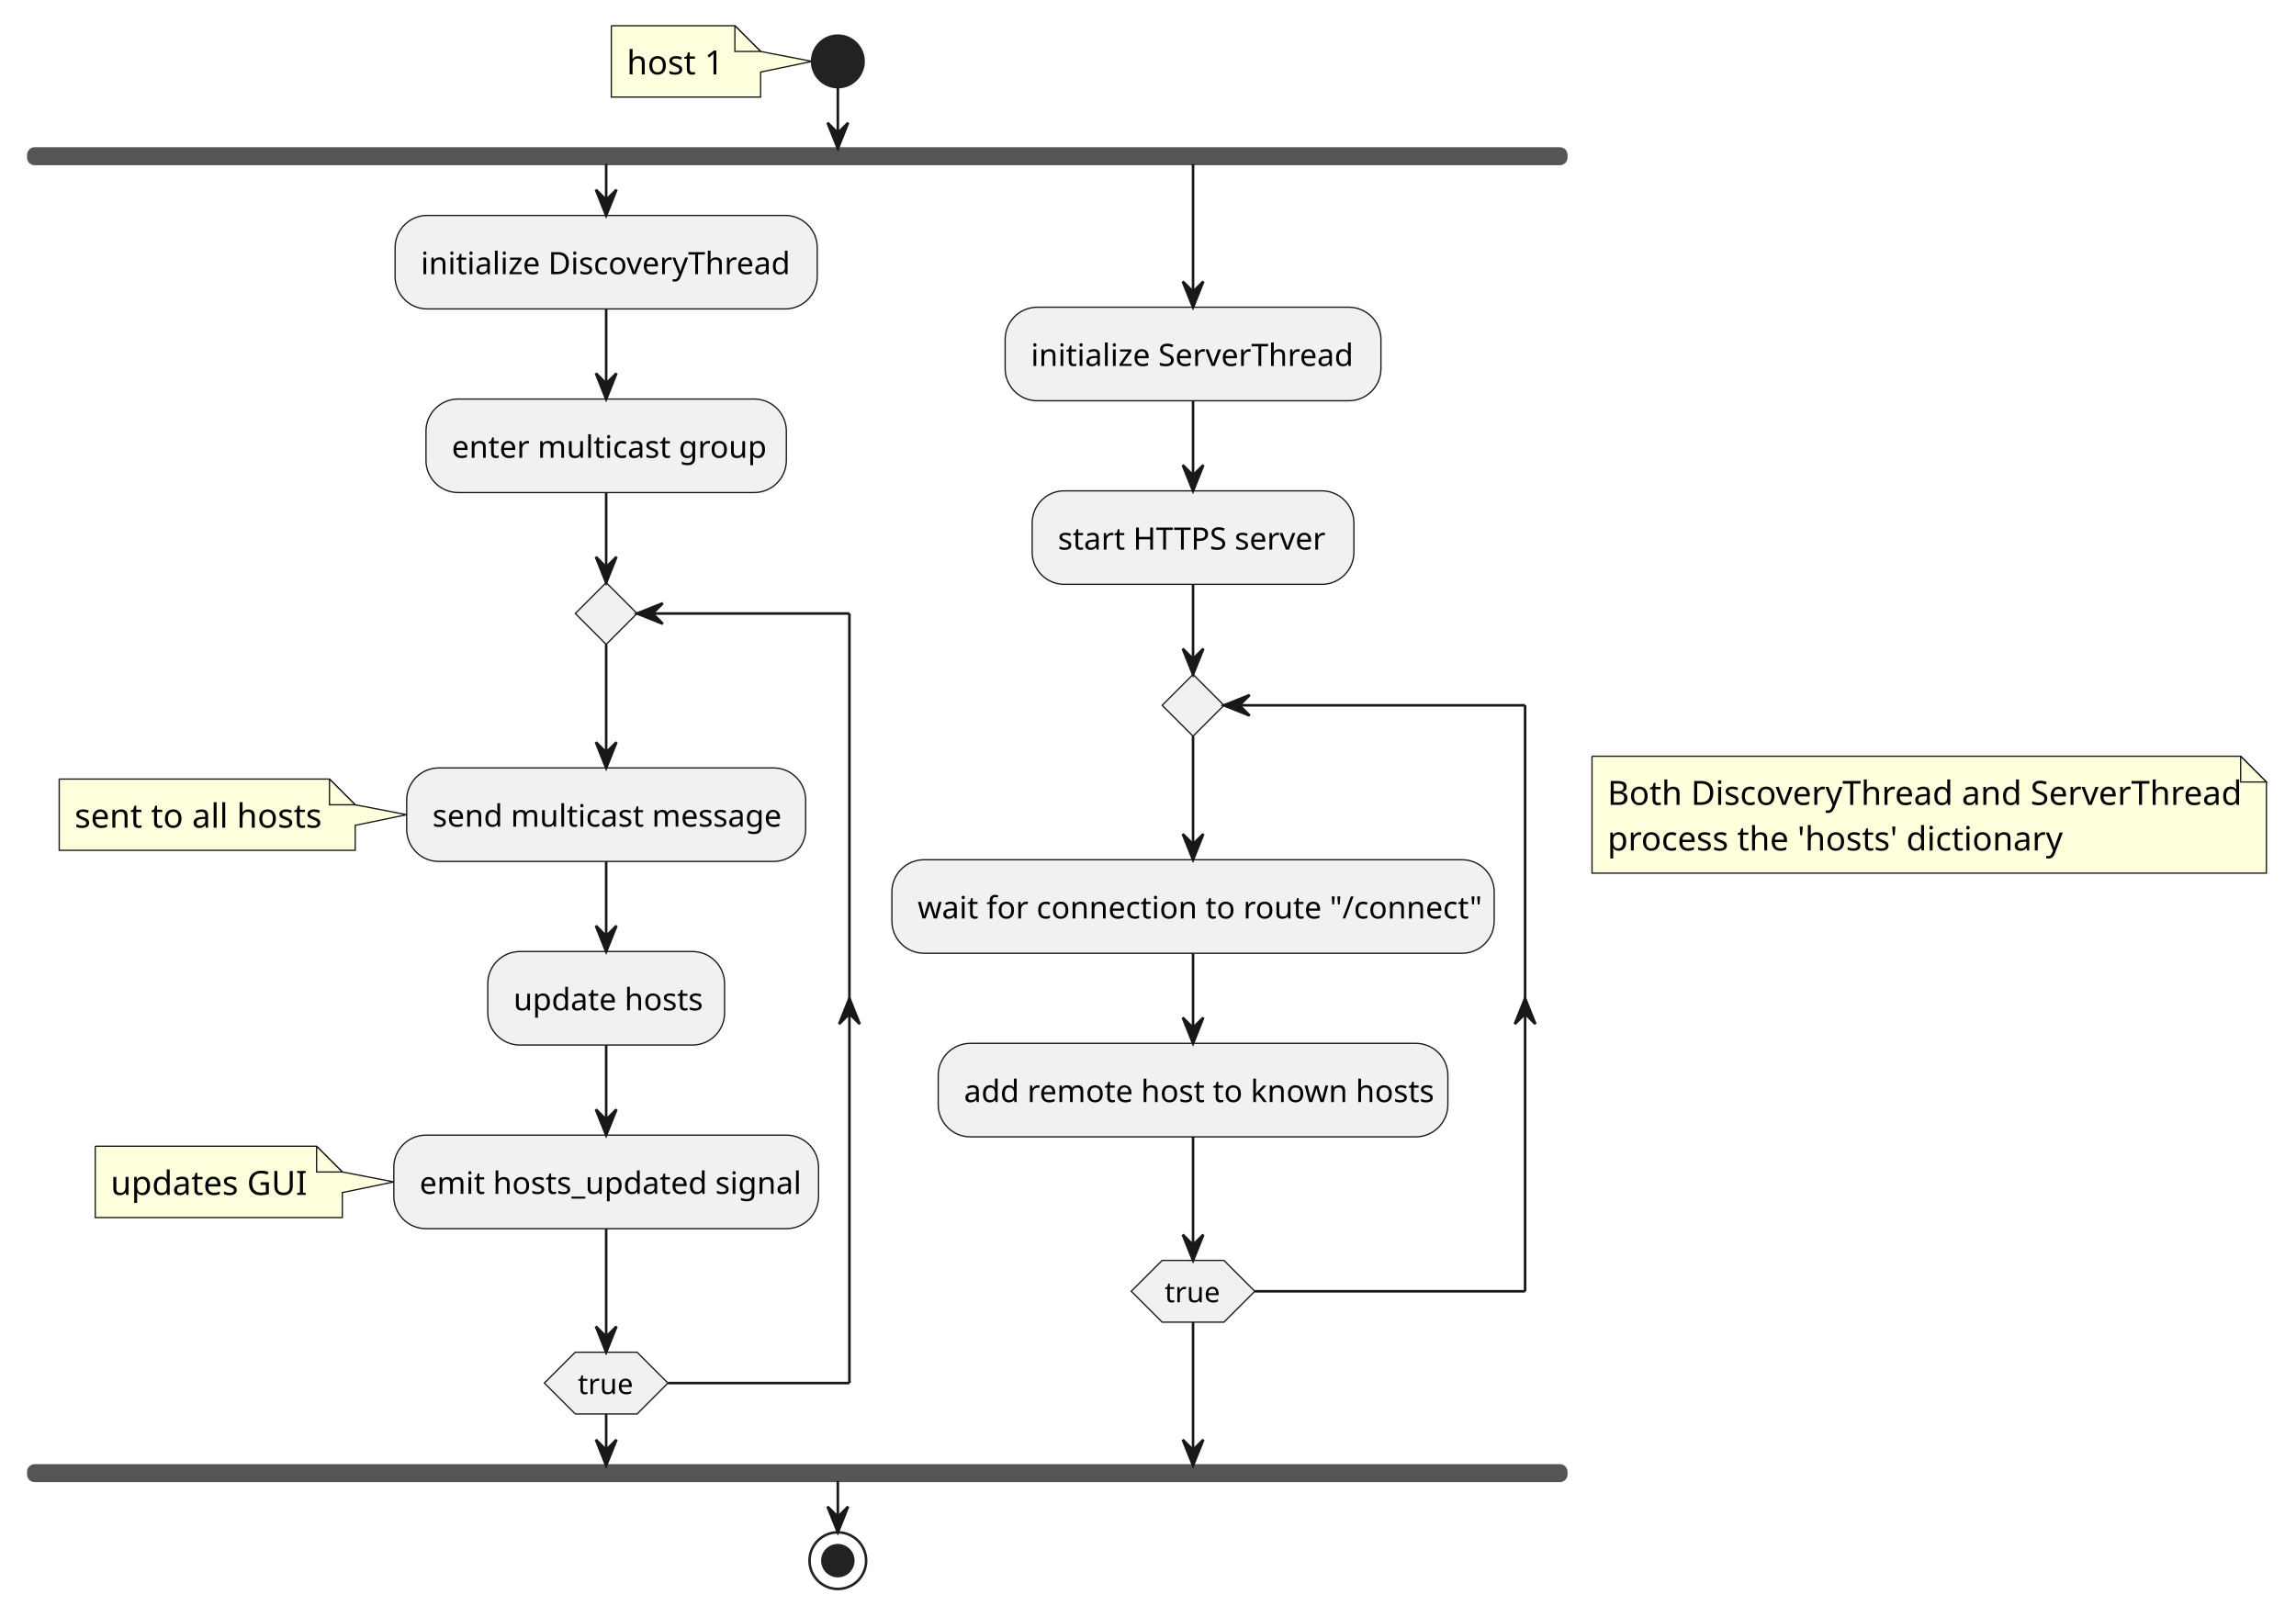
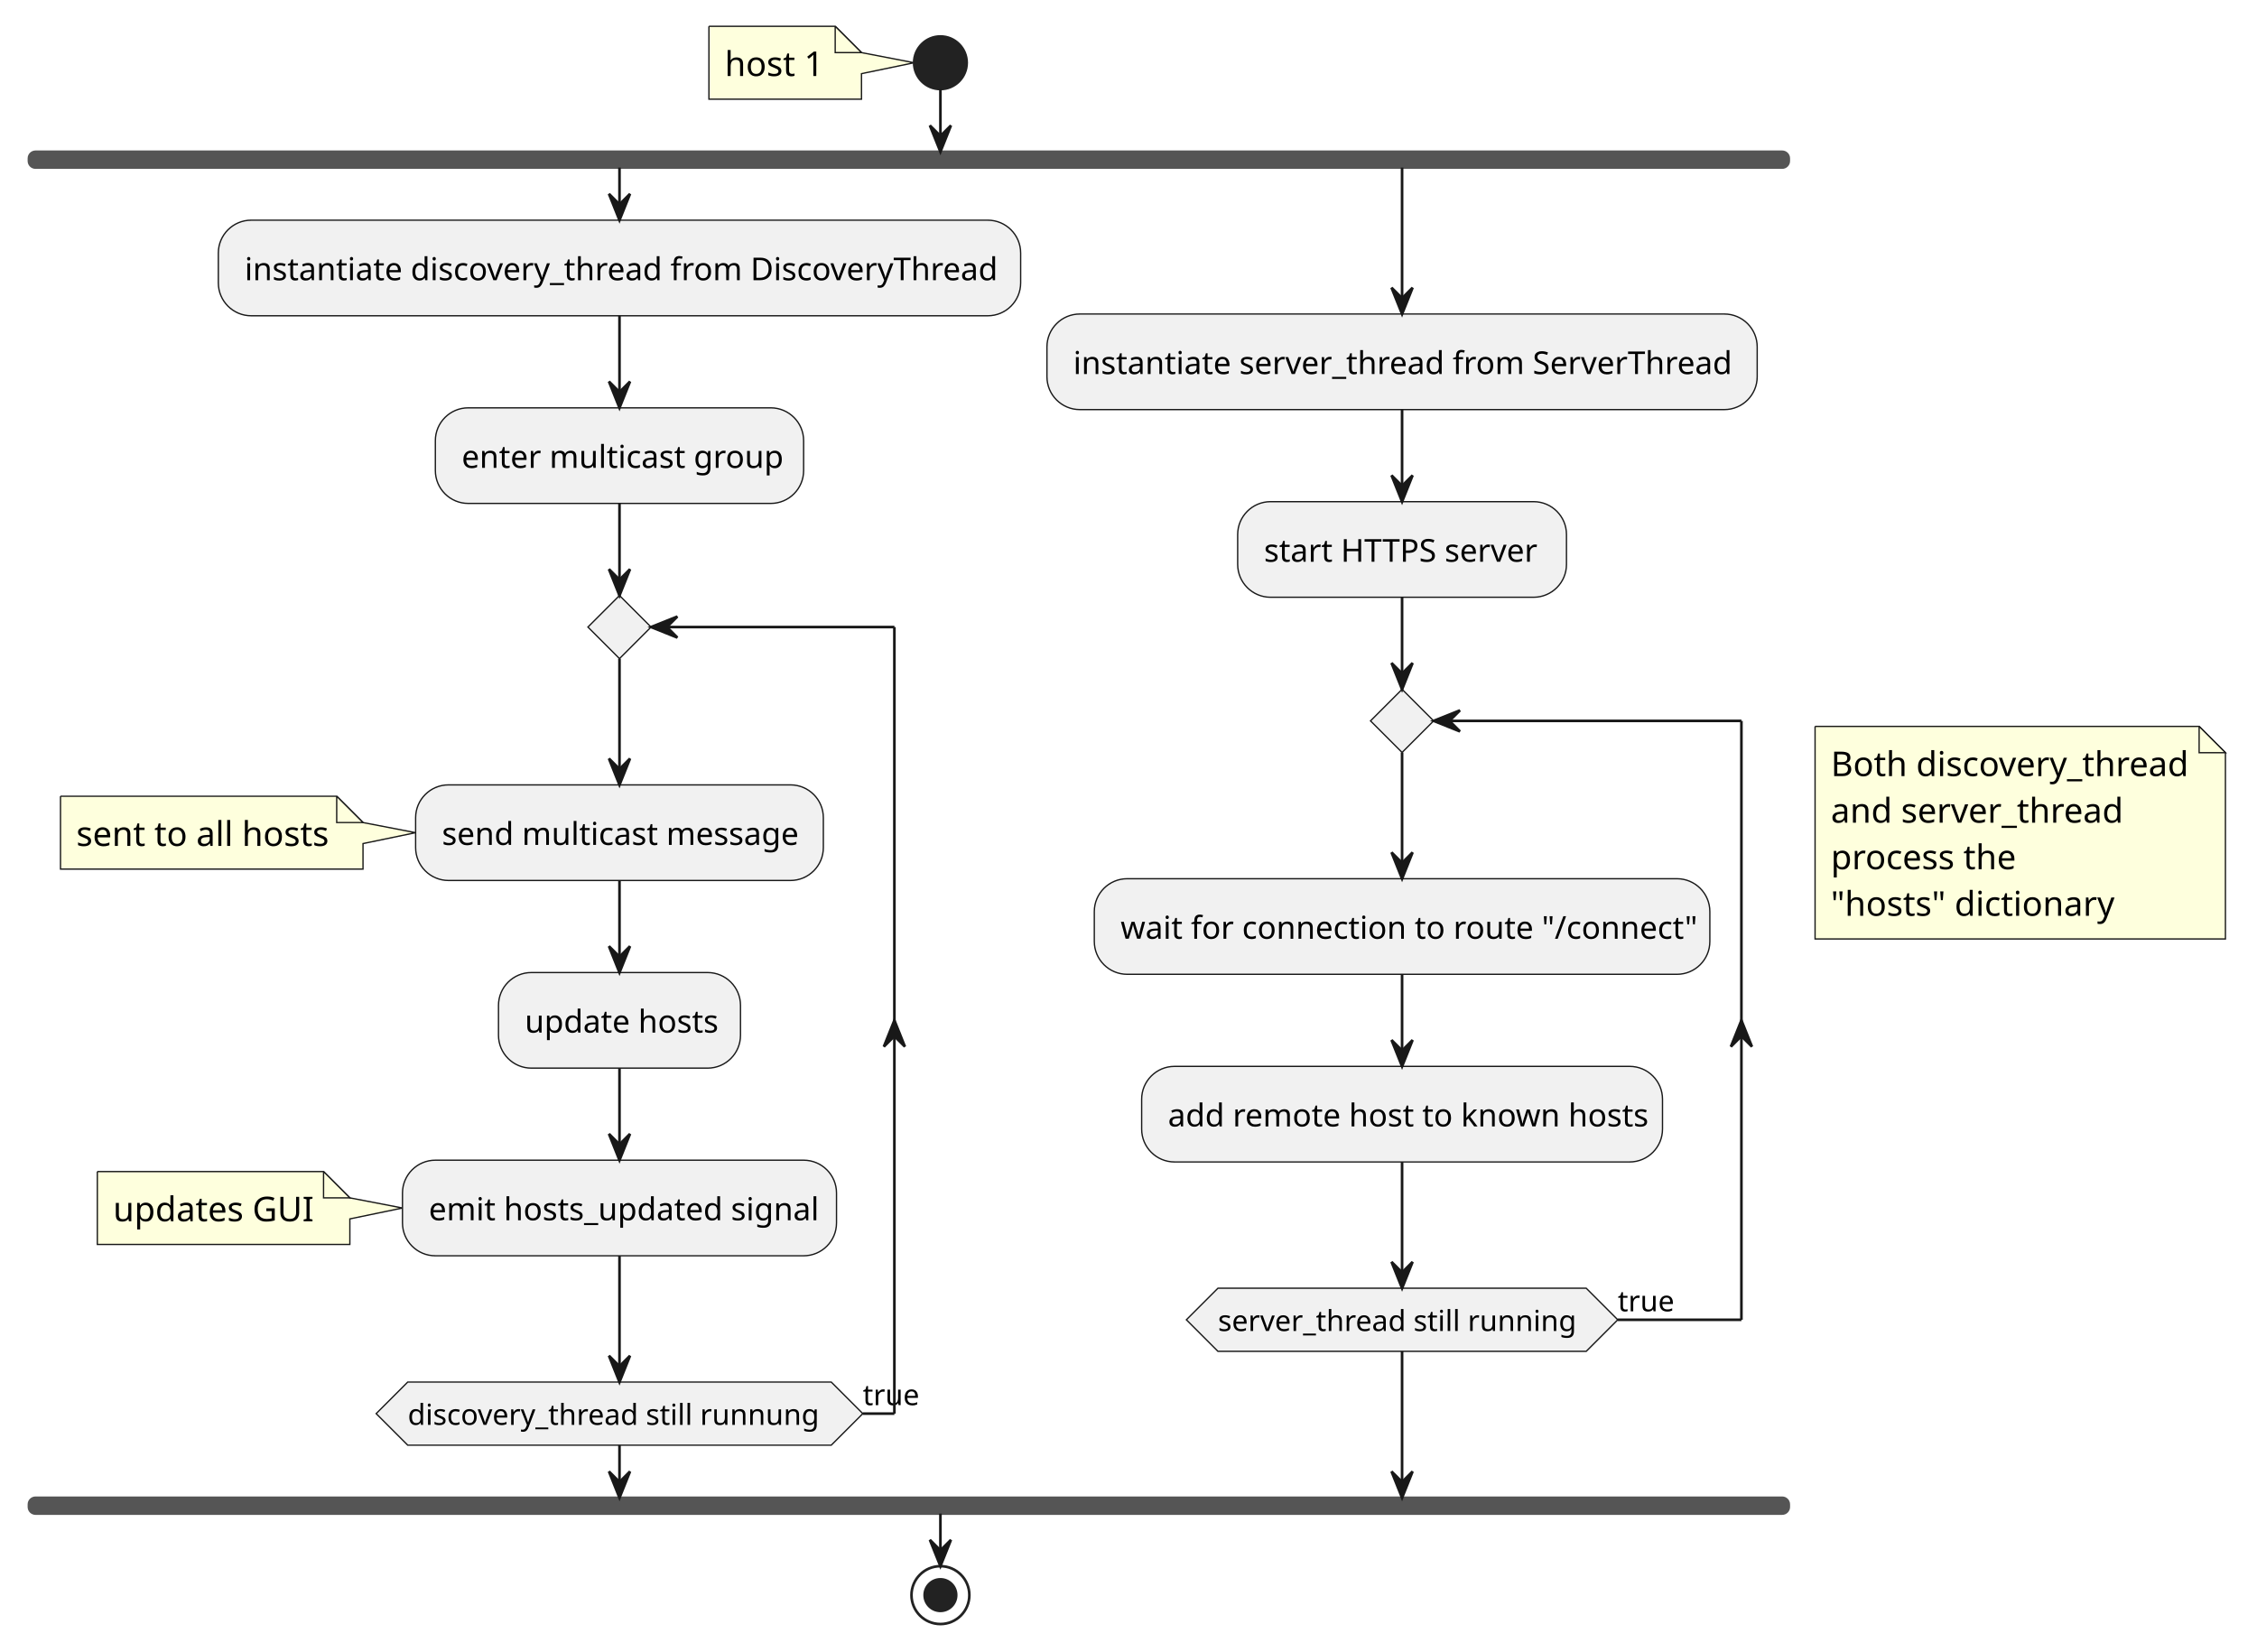
- <svg xmlns="http://www.w3.org/2000/svg" contentStyleType="text/css" height="628px" preserveAspectRatio="none" style="width:892px;height:628px;background:#FFFFFF;" version="1.1" viewBox="0 0 892 628" width="892px" zoomAndPan="magnify">
+ <svg xmlns="http://www.w3.org/2000/svg" contentStyleType="text/css" height="628px" preserveAspectRatio="none" style="width:858px;height:628px;background:#FFFFFF;" version="1.1" viewBox="0 0 858 628" width="858px" zoomAndPan="magnify">
  <defs />
  <g>
-     <path d="M237.5,10 L237.5,37.706 A0,0 0 0 0 237.5,37.706 L295.5,37.706 A0,0 0 0 0 295.5,37.706 L295.5,28 L315.5,23.853 L295.5,20 L295.5,20 L285.5,10 L237.5,10 A0,0 0 0 0 237.5,10 " fill="#FEFFDD" style="stroke:#181818;stroke-width:0.5;" />
-     <path d="M285.5,10 L285.5,20 L295.5,20 L285.5,10 " fill="#FEFFDD" style="stroke:#181818;stroke-width:0.5;" />
-     <text fill="#000000" font-family="sans-serif" font-size="13" lengthAdjust="spacing" textLength="37" x="243.5" y="28.897">host 1</text>
-     <ellipse cx="325.5" cy="23.853" fill="#222222" rx="10" ry="10" style="stroke:#222222;stroke-width:1.0;" />
-     <path d="M618.5,293.86 L618.5,339.272 L880.5,339.272 L880.5,303.86 L870.5,293.86 L618.5,293.86 " fill="#FEFFDD" style="stroke:#181818;stroke-width:0.5;" />
-     <path d="M870.5,293.86 L870.5,303.86 L880.5,303.86 L870.5,293.86 " fill="#FEFFDD" style="stroke:#181818;stroke-width:0.5;" />
-     <text fill="#000000" font-family="sans-serif" font-size="13" lengthAdjust="spacing" textLength="241" x="624.5" y="312.757">Both DiscoveryThread and ServerThread</text>
-     <text fill="#000000" font-family="sans-serif" font-size="13" lengthAdjust="spacing" textLength="174" x="624.5" y="330.463">process the 'hosts' dictionary</text>
-     <rect fill="#555555" height="6" rx="2.5" ry="2.5" style="stroke:#555555;stroke-width:1.0;" width="597.5" x="11" y="57.706" />
-     <rect fill="#F1F1F1" height="36.344" rx="12.5" ry="12.5" style="stroke:#181818;stroke-width:0.5;" width="164" x="153.5" y="83.706" />
-     <text fill="#000000" font-family="sans-serif" font-size="12" lengthAdjust="spacing" textLength="144" x="163.5" y="106.534">initialize DiscoveryThread</text>
+     <path d="M269.5,10 L269.5,37.706 A0,0 0 0 0 269.5,37.706 L327.5,37.706 A0,0 0 0 0 327.5,37.706 L327.5,28 L347.5,23.853 L327.5,20 L327.5,20 L317.5,10 L269.5,10 A0,0 0 0 0 269.5,10 " fill="#FEFFDD" style="stroke:#181818;stroke-width:0.5;" />
+     <path d="M317.5,10 L317.5,20 L327.5,20 L317.5,10 " fill="#FEFFDD" style="stroke:#181818;stroke-width:0.5;" />
+     <text fill="#000000" font-family="sans-serif" font-size="13" lengthAdjust="spacing" textLength="37" x="275.5" y="28.897">host 1</text>
+     <ellipse cx="357.5" cy="23.853" fill="#222222" rx="10" ry="10" style="stroke:#222222;stroke-width:1.0;" />
+     <path d="M690,276.154 L690,356.978 L846,356.978 L846,286.154 L836,276.154 L690,276.154 " fill="#FEFFDD" style="stroke:#181818;stroke-width:0.5;" />
+     <path d="M836,276.154 L836,286.154 L846,286.154 L836,276.154 " fill="#FEFFDD" style="stroke:#181818;stroke-width:0.5;" />
+     <text fill="#000000" font-family="sans-serif" font-size="13" lengthAdjust="spacing" textLength="135" x="696" y="295.051">Both discovery_thread</text>
+     <text fill="#000000" font-family="sans-serif" font-size="13" lengthAdjust="spacing" textLength="109" x="696" y="312.757">and server_thread</text>
+     <text fill="#000000" font-family="sans-serif" font-size="13" lengthAdjust="spacing" textLength="69" x="696" y="330.463">process the</text>
+     <text fill="#000000" font-family="sans-serif" font-size="13" lengthAdjust="spacing" textLength="106" x="696" y="348.169">"hosts" dictionary</text>
+     <rect fill="#555555" height="6" rx="2.5" ry="2.5" style="stroke:#555555;stroke-width:1.0;" width="669" x="11" y="57.706" />
+     <rect fill="#F1F1F1" height="36.344" rx="12.5" ry="12.5" style="stroke:#181818;stroke-width:0.5;" width="305" x="83" y="83.706" />
+     <text fill="#000000" font-family="sans-serif" font-size="12" lengthAdjust="spacing" textLength="285" x="93" y="106.534">instantiate discovery_thread from DiscoveryThread</text>
    <rect fill="#F1F1F1" height="36.344" rx="12.5" ry="12.5" style="stroke:#181818;stroke-width:0.5;" width="140" x="165.5" y="155.05" />
    <text fill="#000000" font-family="sans-serif" font-size="12" lengthAdjust="spacing" textLength="120" x="175.5" y="177.878">enter multicast group</text>
    <path d="M23,302.713 L23,330.419 A0,0 0 0 0 23,330.419 L138,330.419 A0,0 0 0 0 138,330.419 L138,320.713 L158,316.566 L138,312.713 L138,312.713 L128,302.713 L23,302.713 A0,0 0 0 0 23,302.713 " fill="#FEFFDD" style="stroke:#181818;stroke-width:0.5;" />
    <path d="M128,302.713 L128,312.713 L138,312.713 L128,302.713 " fill="#FEFFDD" style="stroke:#181818;stroke-width:0.5;" />
    <text fill="#000000" font-family="sans-serif" font-size="13" lengthAdjust="spacing" textLength="94" x="29" y="321.61">sent to all hosts</text>
    <rect fill="#F1F1F1" height="36.344" rx="12.5" ry="12.5" style="stroke:#181818;stroke-width:0.5;" width="155" x="158" y="298.394" />
    <text fill="#000000" font-family="sans-serif" font-size="12" lengthAdjust="spacing" textLength="135" x="168" y="321.222">send multicast message</text>
    <rect fill="#F1F1F1" height="36.344" rx="12.5" ry="12.5" style="stroke:#181818;stroke-width:0.5;" width="92" x="189.5" y="369.738" />
    <text fill="#000000" font-family="sans-serif" font-size="12" lengthAdjust="spacing" textLength="72" x="199.5" y="392.566">update hosts</text>
    <path d="M37,445.401 L37,473.108 A0,0 0 0 0 37,473.108 L133,473.108 A0,0 0 0 0 133,473.108 L133,463.401 L153,459.255 L133,455.401 L133,455.401 L123,445.401 L37,445.401 A0,0 0 0 0 37,445.401 " fill="#FEFFDD" style="stroke:#181818;stroke-width:0.5;" />
    <path d="M123,445.401 L123,455.401 L133,455.401 L123,445.401 " fill="#FEFFDD" style="stroke:#181818;stroke-width:0.5;" />
    <text fill="#000000" font-family="sans-serif" font-size="13" lengthAdjust="spacing" textLength="75" x="43" y="464.298">updates GUI</text>
    <rect fill="#F1F1F1" height="36.344" rx="12.5" ry="12.5" style="stroke:#181818;stroke-width:0.5;" width="165" x="153" y="441.082" />
    <text fill="#000000" font-family="sans-serif" font-size="12" lengthAdjust="spacing" textLength="145" x="163" y="463.911">emit hosts_updated signal</text>
    <polygon fill="#F1F1F1" points="235.5,226.394,247.5,238.394,235.5,250.394,223.5,238.394,235.5,226.394" style="stroke:#181818;stroke-width:0.5;" />
-     <polygon fill="#F1F1F1" points="223.5,525.427,247.5,525.427,259.5,537.427,247.5,549.427,223.5,549.427,211.5,537.427,223.5,525.427" style="stroke:#181818;stroke-width:0.5;" />
-     <text fill="#000000" font-family="sans-serif" font-size="11" lengthAdjust="spacing" textLength="22" x="224.5" y="541.695">true</text>
-     <rect fill="#F1F1F1" height="36.344" rx="12.5" ry="12.5" style="stroke:#181818;stroke-width:0.5;" width="146" x="390.5" y="119.378" />
-     <text fill="#000000" font-family="sans-serif" font-size="12" lengthAdjust="spacing" textLength="126" x="400.5" y="142.206">initialize ServerThread</text>
-     <rect fill="#F1F1F1" height="36.344" rx="12.5" ry="12.5" style="stroke:#181818;stroke-width:0.5;" width="125" x="401" y="190.722" />
-     <text fill="#000000" font-family="sans-serif" font-size="12" lengthAdjust="spacing" textLength="105" x="411" y="213.55">start HTTPS server</text>
-     <rect fill="#F1F1F1" height="36.344" rx="12.5" ry="12.5" style="stroke:#181818;stroke-width:0.5;" width="234" x="346.5" y="334.066" />
-     <text fill="#000000" font-family="sans-serif" font-size="12" lengthAdjust="spacing" textLength="214" x="356.5" y="356.894">wait for connection to route "/connect"</text>
-     <rect fill="#F1F1F1" height="36.344" rx="12.5" ry="12.5" style="stroke:#181818;stroke-width:0.5;" width="198" x="364.5" y="405.41" />
-     <text fill="#000000" font-family="sans-serif" font-size="12" lengthAdjust="spacing" textLength="178" x="374.5" y="428.238">add remote host to known hosts</text>
-     <polygon fill="#F1F1F1" points="463.5,262.066,475.5,274.066,463.5,286.066,451.5,274.066,463.5,262.066" style="stroke:#181818;stroke-width:0.5;" />
-     <polygon fill="#F1F1F1" points="451.5,489.755,475.5,489.755,487.5,501.755,475.5,513.755,451.5,513.755,439.5,501.755,451.5,489.755" style="stroke:#181818;stroke-width:0.5;" />
-     <text fill="#000000" font-family="sans-serif" font-size="11" lengthAdjust="spacing" textLength="22" x="452.5" y="506.022">true</text>
-     <rect fill="#555555" height="6" rx="2.5" ry="2.5" style="stroke:#555555;stroke-width:1.0;" width="597.5" x="11" y="569.427" />
-     <ellipse cx="325.5" cy="606.427" fill="none" rx="11" ry="11" style="stroke:#222222;stroke-width:1.0;" />
-     <ellipse cx="325.5" cy="606.427" fill="#222222" rx="6" ry="6" style="stroke:#222222;stroke-width:1.0;" />
+     <polygon fill="#F1F1F1" points="155,525.427,316,525.427,328,537.427,316,549.427,155,549.427,143,537.427,155,525.427" style="stroke:#181818;stroke-width:0.5;" />
+     <text fill="#000000" font-family="sans-serif" font-size="11" lengthAdjust="spacing" textLength="161" x="155" y="541.695">discovery_thread still runnung</text>
+     <text fill="#000000" font-family="sans-serif" font-size="11" lengthAdjust="spacing" textLength="22" x="328" y="534.204">true</text>
+     <rect fill="#F1F1F1" height="36.344" rx="12.5" ry="12.5" style="stroke:#181818;stroke-width:0.5;" width="270" x="398" y="119.378" />
+     <text fill="#000000" font-family="sans-serif" font-size="12" lengthAdjust="spacing" textLength="250" x="408" y="142.206">instantiate server_thread from ServerThread</text>
+     <rect fill="#F1F1F1" height="36.344" rx="12.5" ry="12.5" style="stroke:#181818;stroke-width:0.5;" width="125" x="470.5" y="190.722" />
+     <text fill="#000000" font-family="sans-serif" font-size="12" lengthAdjust="spacing" textLength="105" x="480.5" y="213.55">start HTTPS server</text>
+     <rect fill="#F1F1F1" height="36.344" rx="12.5" ry="12.5" style="stroke:#181818;stroke-width:0.5;" width="234" x="416" y="334.066" />
+     <text fill="#000000" font-family="sans-serif" font-size="12" lengthAdjust="spacing" textLength="214" x="426" y="356.894">wait for connection to route "/connect"</text>
+     <rect fill="#F1F1F1" height="36.344" rx="12.5" ry="12.5" style="stroke:#181818;stroke-width:0.5;" width="198" x="434" y="405.41" />
+     <text fill="#000000" font-family="sans-serif" font-size="12" lengthAdjust="spacing" textLength="178" x="444" y="428.238">add remote host to known hosts</text>
+     <polygon fill="#F1F1F1" points="533,262.066,545,274.066,533,286.066,521,274.066,533,262.066" style="stroke:#181818;stroke-width:0.5;" />
+     <polygon fill="#F1F1F1" points="463,489.755,603,489.755,615,501.755,603,513.755,463,513.755,451,501.755,463,489.755" style="stroke:#181818;stroke-width:0.5;" />
+     <text fill="#000000" font-family="sans-serif" font-size="11" lengthAdjust="spacing" textLength="140" x="463" y="506.022">server_thread still running</text>
+     <text fill="#000000" font-family="sans-serif" font-size="11" lengthAdjust="spacing" textLength="22" x="615" y="498.532">true</text>
+     <rect fill="#555555" height="6" rx="2.5" ry="2.5" style="stroke:#555555;stroke-width:1.0;" width="669" x="11" y="569.427" />
+     <ellipse cx="357.5" cy="606.427" fill="none" rx="11" ry="11" style="stroke:#222222;stroke-width:1.0;" />
+     <ellipse cx="357.5" cy="606.427" fill="#222222" rx="6" ry="6" style="stroke:#222222;stroke-width:1.0;" />
    <line style="stroke:#181818;stroke-width:1.0;" x1="235.5" x2="235.5" y1="120.05" y2="155.05" />
    <polygon fill="#181818" points="231.5,145.05,235.5,155.05,239.5,145.05,235.5,149.05" style="stroke:#181818;stroke-width:1.0;" />
    <line style="stroke:#181818;stroke-width:1.0;" x1="235.5" x2="235.5" y1="334.738" y2="369.738" />
    <polygon fill="#181818" points="231.5,359.738,235.5,369.738,239.5,359.738,235.5,363.738" style="stroke:#181818;stroke-width:1.0;" />
    <line style="stroke:#181818;stroke-width:1.0;" x1="235.5" x2="235.5" y1="406.082" y2="441.082" />
    <polygon fill="#181818" points="231.5,431.082,235.5,441.082,239.5,431.082,235.5,435.082" style="stroke:#181818;stroke-width:1.0;" />
    <line style="stroke:#181818;stroke-width:1.0;" x1="235.5" x2="235.5" y1="250.394" y2="298.394" />
    <polygon fill="#181818" points="231.5,288.394,235.5,298.394,239.5,288.394,235.5,292.394" style="stroke:#181818;stroke-width:1.0;" />
-     <line style="stroke:#181818;stroke-width:1.0;" x1="259.5" x2="330" y1="537.427" y2="537.427" />
-     <polygon fill="#181818" points="326,397.91,330,387.91,334,397.91,330,393.91" style="stroke:#181818;stroke-width:1.0;" />
-     <line style="stroke:#181818;stroke-width:1.0;" x1="330" x2="330" y1="238.394" y2="537.427" />
-     <line style="stroke:#181818;stroke-width:1.0;" x1="330" x2="247.5" y1="238.394" y2="238.394" />
+     <line style="stroke:#181818;stroke-width:1.0;" x1="328" x2="340" y1="537.427" y2="537.427" />
+     <polygon fill="#181818" points="336,397.91,340,387.91,344,397.91,340,393.91" style="stroke:#181818;stroke-width:1.0;" />
+     <line style="stroke:#181818;stroke-width:1.0;" x1="340" x2="340" y1="238.394" y2="537.427" />
+     <line style="stroke:#181818;stroke-width:1.0;" x1="340" x2="247.5" y1="238.394" y2="238.394" />
    <polygon fill="#181818" points="257.5,234.394,247.5,238.394,257.5,242.394,253.5,238.394" style="stroke:#181818;stroke-width:1.0;" />
    <line style="stroke:#181818;stroke-width:1.0;" x1="235.5" x2="235.5" y1="477.427" y2="525.427" />
    <polygon fill="#181818" points="231.5,515.427,235.5,525.427,239.5,515.427,235.5,519.427" style="stroke:#181818;stroke-width:1.0;" />
    <line style="stroke:#181818;stroke-width:1.0;" x1="235.5" x2="235.5" y1="191.394" y2="226.394" />
    <polygon fill="#181818" points="231.5,216.394,235.5,226.394,239.5,216.394,235.5,220.394" style="stroke:#181818;stroke-width:1.0;" />
-     <line style="stroke:#181818;stroke-width:1.0;" x1="463.5" x2="463.5" y1="155.722" y2="190.722" />
-     <polygon fill="#181818" points="459.5,180.722,463.5,190.722,467.5,180.722,463.5,184.722" style="stroke:#181818;stroke-width:1.0;" />
-     <line style="stroke:#181818;stroke-width:1.0;" x1="463.5" x2="463.5" y1="370.41" y2="405.41" />
-     <polygon fill="#181818" points="459.5,395.41,463.5,405.41,467.5,395.41,463.5,399.41" style="stroke:#181818;stroke-width:1.0;" />
-     <line style="stroke:#181818;stroke-width:1.0;" x1="463.5" x2="463.5" y1="286.066" y2="334.066" />
-     <polygon fill="#181818" points="459.5,324.066,463.5,334.066,467.5,324.066,463.5,328.066" style="stroke:#181818;stroke-width:1.0;" />
-     <line style="stroke:#181818;stroke-width:1.0;" x1="487.5" x2="592.5" y1="501.755" y2="501.755" />
-     <polygon fill="#181818" points="588.5,397.91,592.5,387.91,596.5,397.91,592.5,393.91" style="stroke:#181818;stroke-width:1.0;" />
-     <line style="stroke:#181818;stroke-width:1.0;" x1="592.5" x2="592.5" y1="274.066" y2="501.755" />
-     <line style="stroke:#181818;stroke-width:1.0;" x1="592.5" x2="475.5" y1="274.066" y2="274.066" />
-     <polygon fill="#181818" points="485.5,270.066,475.5,274.066,485.5,278.066,481.5,274.066" style="stroke:#181818;stroke-width:1.0;" />
-     <line style="stroke:#181818;stroke-width:1.0;" x1="463.5" x2="463.5" y1="441.755" y2="489.755" />
-     <polygon fill="#181818" points="459.5,479.755,463.5,489.755,467.5,479.755,463.5,483.755" style="stroke:#181818;stroke-width:1.0;" />
-     <line style="stroke:#181818;stroke-width:1.0;" x1="463.5" x2="463.5" y1="227.066" y2="262.066" />
-     <polygon fill="#181818" points="459.5,252.066,463.5,262.066,467.5,252.066,463.5,256.066" style="stroke:#181818;stroke-width:1.0;" />
+     <line style="stroke:#181818;stroke-width:1.0;" x1="533" x2="533" y1="155.722" y2="190.722" />
+     <polygon fill="#181818" points="529,180.722,533,190.722,537,180.722,533,184.722" style="stroke:#181818;stroke-width:1.0;" />
+     <line style="stroke:#181818;stroke-width:1.0;" x1="533" x2="533" y1="370.41" y2="405.41" />
+     <polygon fill="#181818" points="529,395.41,533,405.41,537,395.41,533,399.41" style="stroke:#181818;stroke-width:1.0;" />
+     <line style="stroke:#181818;stroke-width:1.0;" x1="533" x2="533" y1="286.066" y2="334.066" />
+     <polygon fill="#181818" points="529,324.066,533,334.066,537,324.066,533,328.066" style="stroke:#181818;stroke-width:1.0;" />
+     <line style="stroke:#181818;stroke-width:1.0;" x1="615" x2="662" y1="501.755" y2="501.755" />
+     <polygon fill="#181818" points="658,397.91,662,387.91,666,397.91,662,393.91" style="stroke:#181818;stroke-width:1.0;" />
+     <line style="stroke:#181818;stroke-width:1.0;" x1="662" x2="662" y1="274.066" y2="501.755" />
+     <line style="stroke:#181818;stroke-width:1.0;" x1="662" x2="545" y1="274.066" y2="274.066" />
+     <polygon fill="#181818" points="555,270.066,545,274.066,555,278.066,551,274.066" style="stroke:#181818;stroke-width:1.0;" />
+     <line style="stroke:#181818;stroke-width:1.0;" x1="533" x2="533" y1="441.755" y2="489.755" />
+     <polygon fill="#181818" points="529,479.755,533,489.755,537,479.755,533,483.755" style="stroke:#181818;stroke-width:1.0;" />
+     <line style="stroke:#181818;stroke-width:1.0;" x1="533" x2="533" y1="227.066" y2="262.066" />
+     <polygon fill="#181818" points="529,252.066,533,262.066,537,252.066,533,256.066" style="stroke:#181818;stroke-width:1.0;" />
    <line style="stroke:#181818;stroke-width:1.0;" x1="235.5" x2="235.5" y1="63.706" y2="83.706" />
    <polygon fill="#181818" points="231.5,73.706,235.5,83.706,239.5,73.706,235.5,77.706" style="stroke:#181818;stroke-width:1.0;" />
-     <line style="stroke:#181818;stroke-width:1.0;" x1="463.5" x2="463.5" y1="63.706" y2="119.378" />
-     <polygon fill="#181818" points="459.5,109.378,463.5,119.378,467.5,109.378,463.5,113.378" style="stroke:#181818;stroke-width:1.0;" />
+     <line style="stroke:#181818;stroke-width:1.0;" x1="533" x2="533" y1="63.706" y2="119.378" />
+     <polygon fill="#181818" points="529,109.378,533,119.378,537,109.378,533,113.378" style="stroke:#181818;stroke-width:1.0;" />
    <line style="stroke:#181818;stroke-width:1.0;" x1="235.5" x2="235.5" y1="549.427" y2="569.427" />
    <polygon fill="#181818" points="231.5,559.427,235.5,569.427,239.5,559.427,235.5,563.427" style="stroke:#181818;stroke-width:1.0;" />
-     <line style="stroke:#181818;stroke-width:1.0;" x1="463.5" x2="463.5" y1="513.755" y2="569.427" />
-     <polygon fill="#181818" points="459.5,559.427,463.5,569.427,467.5,559.427,463.5,563.427" style="stroke:#181818;stroke-width:1.0;" />
-     <line style="stroke:#181818;stroke-width:1.0;" x1="325.5" x2="325.5" y1="33.853" y2="57.706" />
-     <polygon fill="#181818" points="321.5,47.706,325.5,57.706,329.5,47.706,325.5,51.706" style="stroke:#181818;stroke-width:1.0;" />
-     <line style="stroke:#181818;stroke-width:1.0;" x1="325.5" x2="325.5" y1="575.427" y2="595.427" />
-     <polygon fill="#181818" points="321.5,585.427,325.5,595.427,329.5,585.427,325.5,589.427" style="stroke:#181818;stroke-width:1.0;" />
+     <line style="stroke:#181818;stroke-width:1.0;" x1="533" x2="533" y1="513.755" y2="569.427" />
+     <polygon fill="#181818" points="529,559.427,533,569.427,537,559.427,533,563.427" style="stroke:#181818;stroke-width:1.0;" />
+     <line style="stroke:#181818;stroke-width:1.0;" x1="357.5" x2="357.5" y1="33.853" y2="57.706" />
+     <polygon fill="#181818" points="353.5,47.706,357.5,57.706,361.5,47.706,357.5,51.706" style="stroke:#181818;stroke-width:1.0;" />
+     <line style="stroke:#181818;stroke-width:1.0;" x1="357.5" x2="357.5" y1="575.427" y2="595.427" />
+     <polygon fill="#181818" points="353.5,585.427,357.5,595.427,361.5,585.427,357.5,589.427" style="stroke:#181818;stroke-width:1.0;" />
  </g>
</svg>
